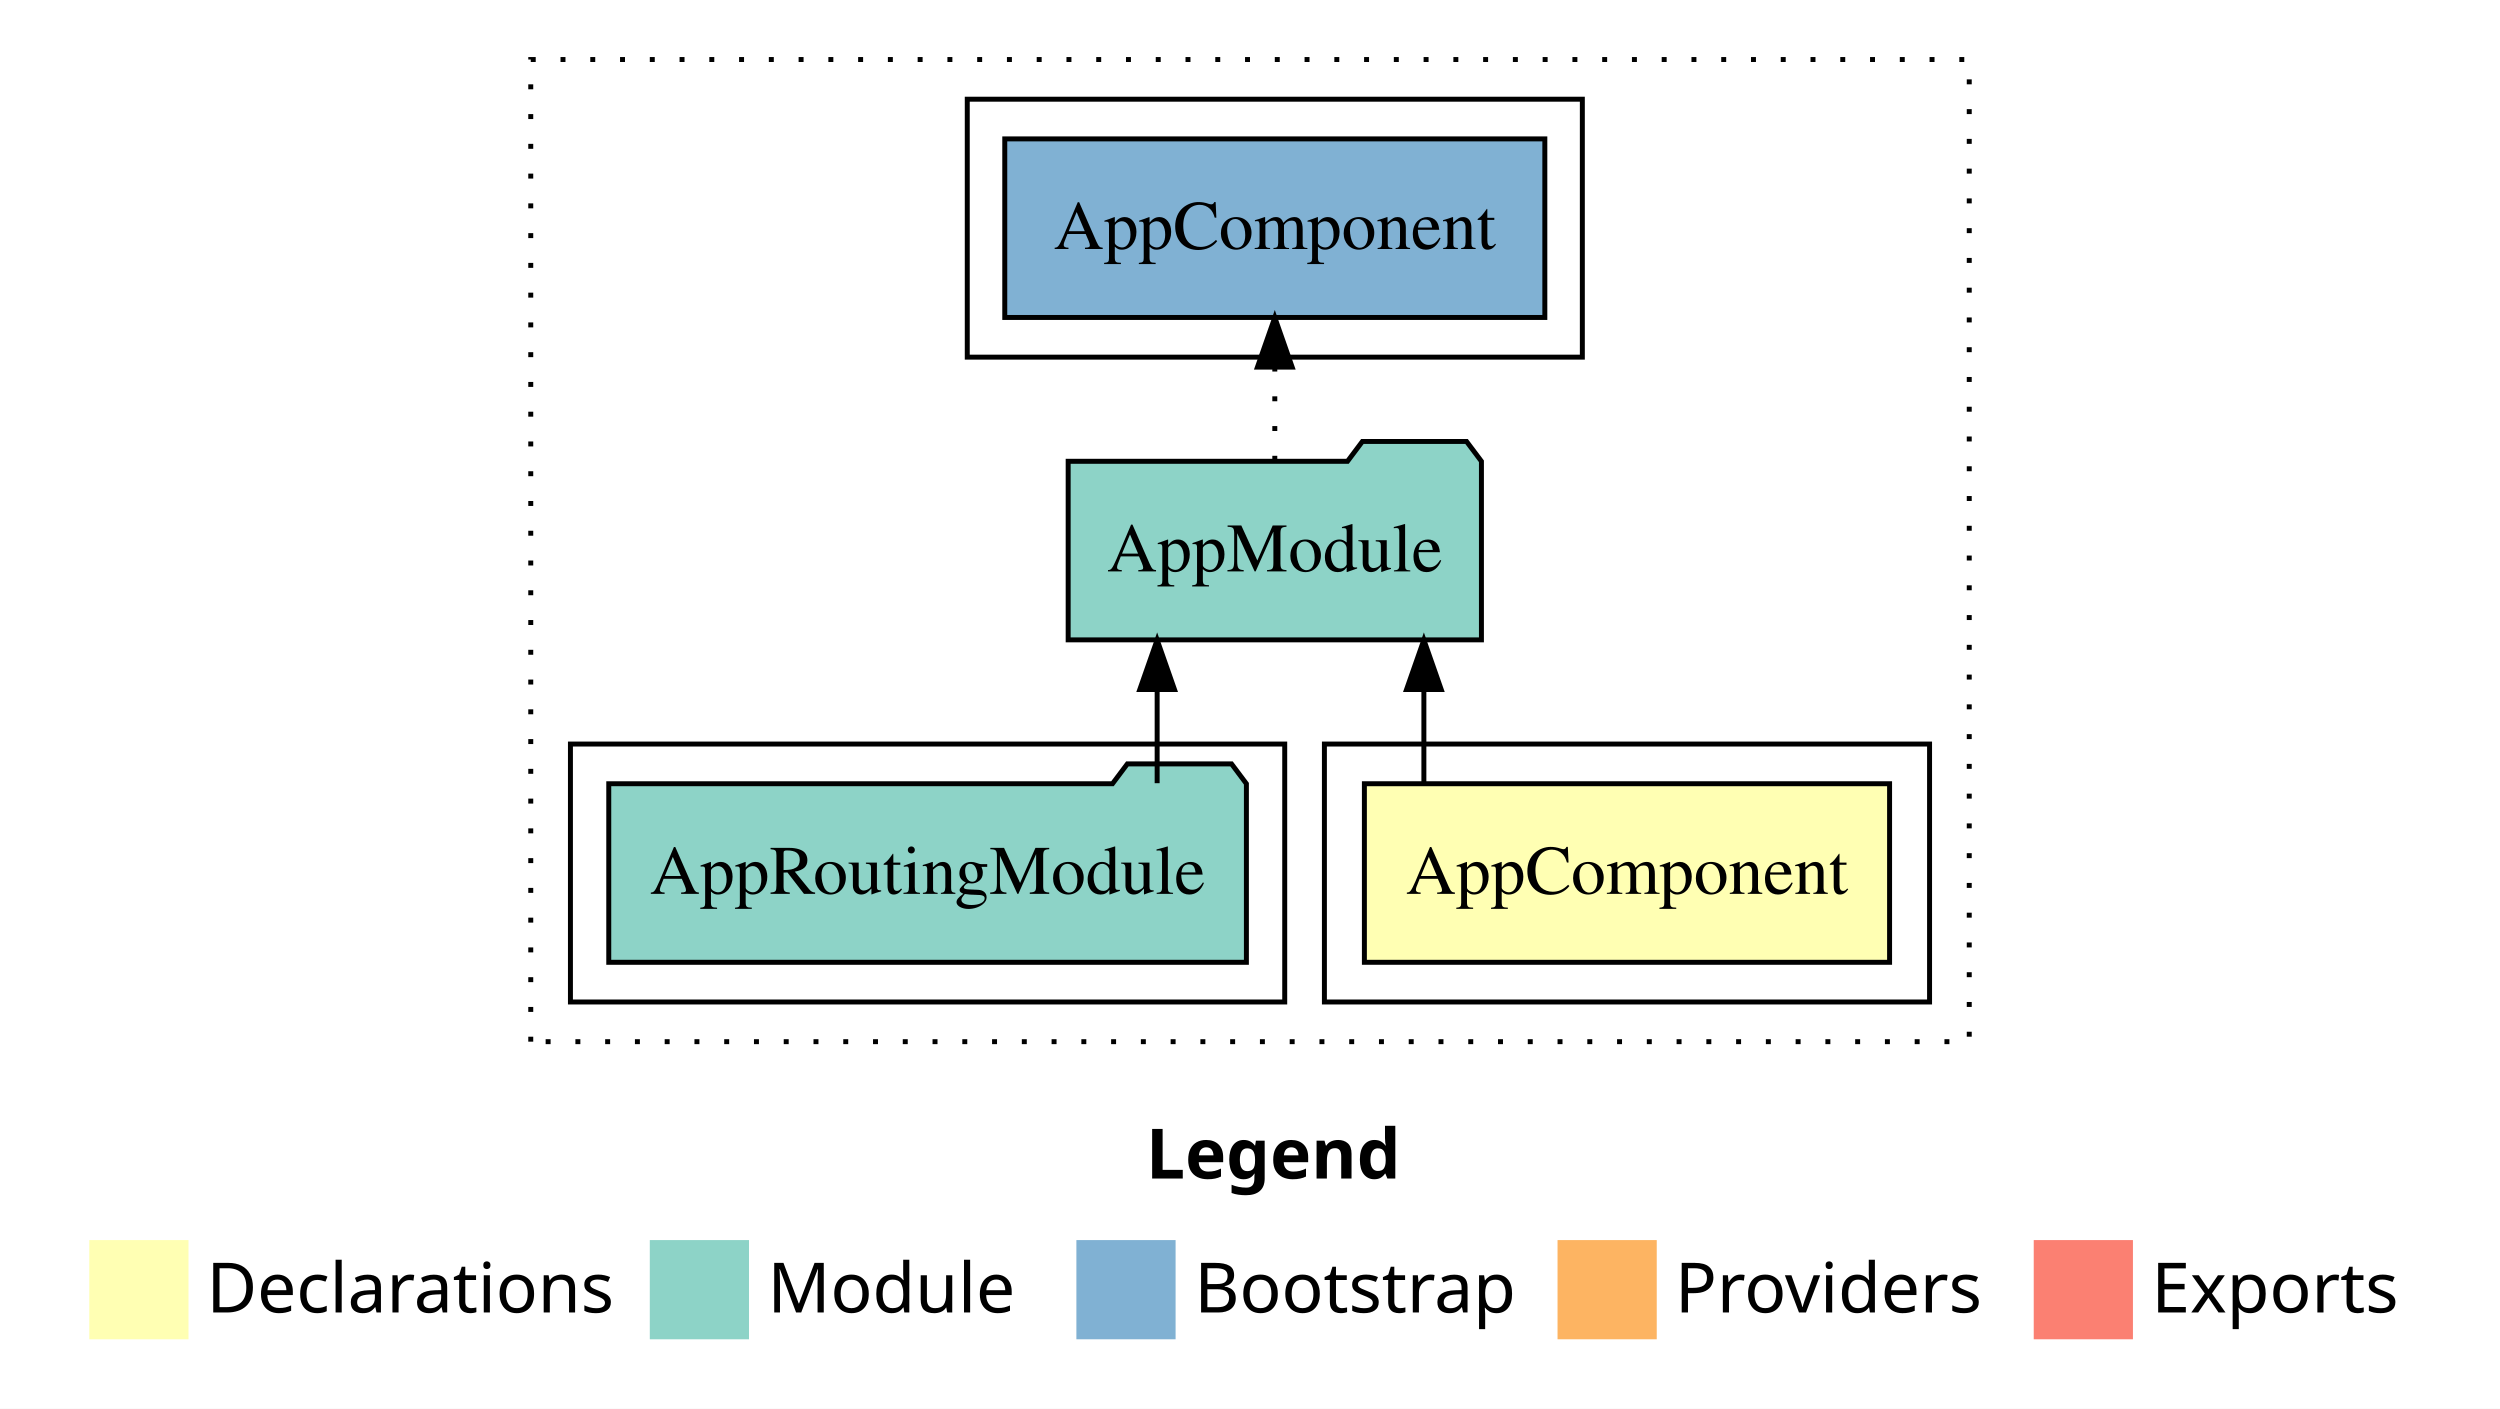
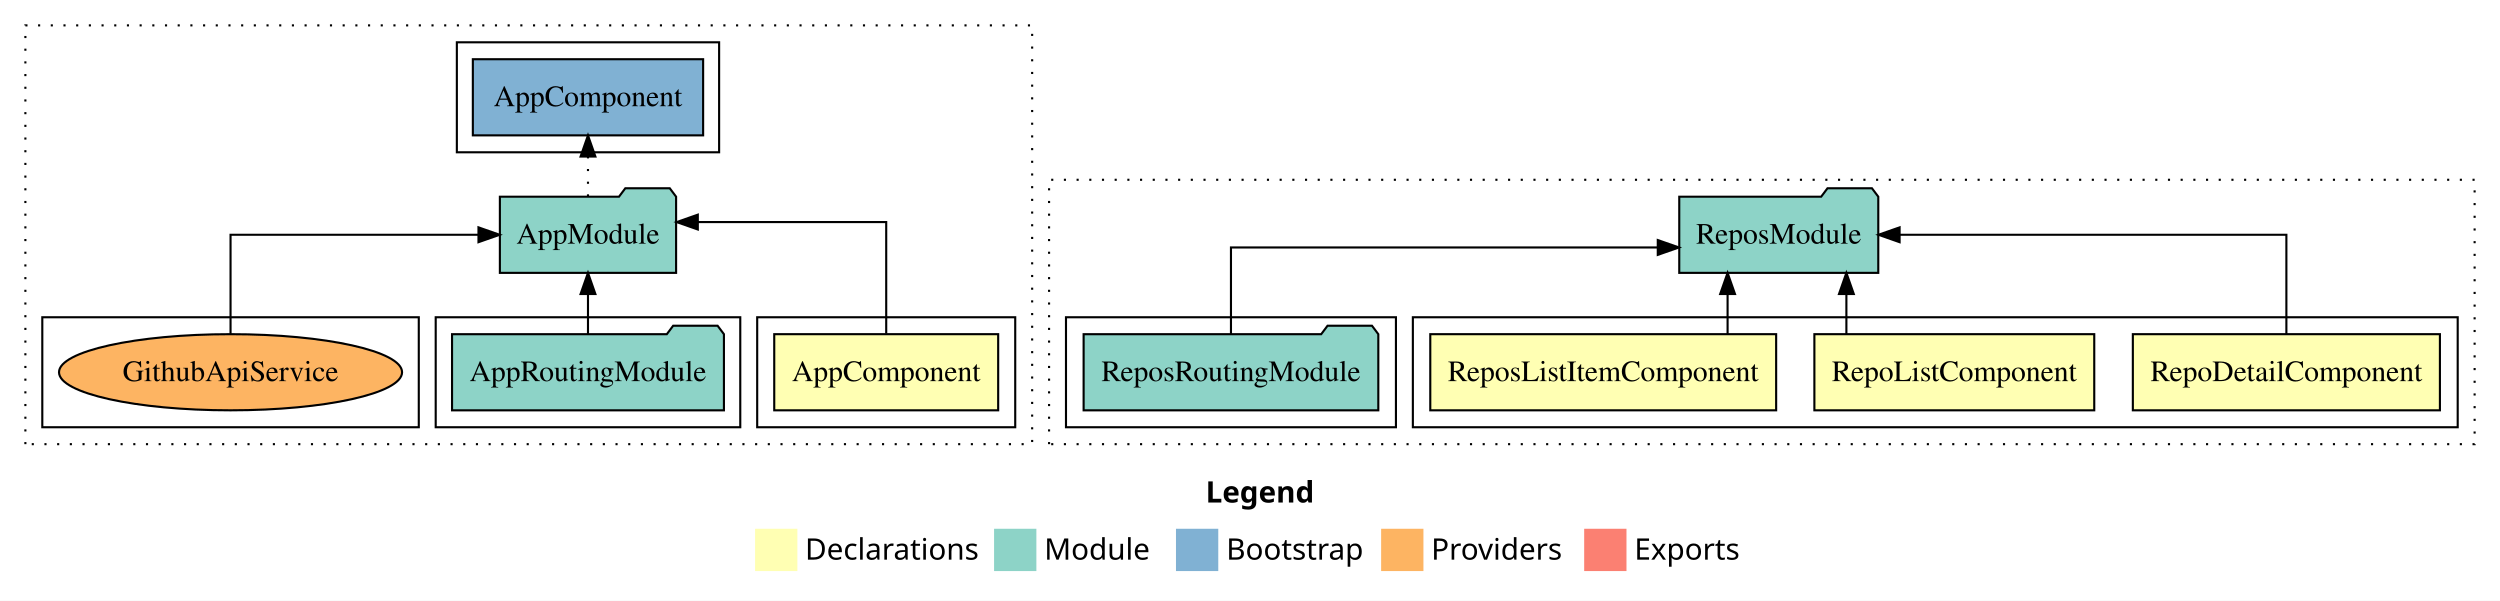
- <svg xmlns="http://www.w3.org/2000/svg" width="504pt" height="284pt" viewBox="0.00 0.00 504.00 284.00">
+ <svg xmlns="http://www.w3.org/2000/svg" width="1182pt" height="284pt" viewBox="0.00 0.00 1182.00 284.00">
  <g id="graph0" class="graph" transform="scale(1 1) rotate(0) translate(4 280)">
-     <polygon fill="#ffffff" stroke="transparent" points="-4,4 -4,-280 500,-280 500,4 -4,4" />
-     <text text-anchor="start" x="227.009" y="-42.4" font-family="sans-serif" font-weight="bold" font-size="14.00" fill="#000000">Legend</text>
-     <polygon fill="#ffffb3" stroke="transparent" points="14,-10 14,-30 34,-30 34,-10 14,-10" />
-     <text text-anchor="start" x="37.629" y="-15.4" font-family="sans-serif" font-size="14.00" fill="#000000">  Declarations</text>
-     <polygon fill="#8dd3c7" stroke="transparent" points="127,-10 127,-30 147,-30 147,-10 127,-10" />
-     <text text-anchor="start" x="150.725" y="-15.4" font-family="sans-serif" font-size="14.00" fill="#000000">  Module</text>
-     <polygon fill="#80b1d3" stroke="transparent" points="213,-10 213,-30 233,-30 233,-10 213,-10" />
-     <text text-anchor="start" x="236.781" y="-15.4" font-family="sans-serif" font-size="14.00" fill="#000000">  Bootstrap</text>
-     <polygon fill="#fdb462" stroke="transparent" points="310,-10 310,-30 330,-30 330,-10 310,-10" />
-     <text text-anchor="start" x="333.673" y="-15.4" font-family="sans-serif" font-size="14.00" fill="#000000">  Providers</text>
-     <polygon fill="#fb8072" stroke="transparent" points="406,-10 406,-30 426,-30 426,-10 406,-10" />
-     <text text-anchor="start" x="429.726" y="-15.4" font-family="sans-serif" font-size="14.00" fill="#000000">  Exports</text>
+     <polygon fill="#ffffff" stroke="transparent" points="-4,4 -4,-280 1178,-280 1178,4 -4,4" />
+     <text text-anchor="start" x="566.009" y="-42.4" font-family="sans-serif" font-weight="bold" font-size="14.00" fill="#000000">Legend</text>
+     <polygon fill="#ffffb3" stroke="transparent" points="353,-10 353,-30 373,-30 373,-10 353,-10" />
+     <text text-anchor="start" x="376.629" y="-15.4" font-family="sans-serif" font-size="14.00" fill="#000000">  Declarations</text>
+     <polygon fill="#8dd3c7" stroke="transparent" points="466,-10 466,-30 486,-30 486,-10 466,-10" />
+     <text text-anchor="start" x="489.725" y="-15.4" font-family="sans-serif" font-size="14.00" fill="#000000">  Module</text>
+     <polygon fill="#80b1d3" stroke="transparent" points="552,-10 552,-30 572,-30 572,-10 552,-10" />
+     <text text-anchor="start" x="575.781" y="-15.4" font-family="sans-serif" font-size="14.00" fill="#000000">  Bootstrap</text>
+     <polygon fill="#fdb462" stroke="transparent" points="649,-10 649,-30 669,-30 669,-10 649,-10" />
+     <text text-anchor="start" x="672.673" y="-15.4" font-family="sans-serif" font-size="14.00" fill="#000000">  Providers</text>
+     <polygon fill="#fb8072" stroke="transparent" points="745,-10 745,-30 765,-30 765,-10 745,-10" />
+     <text text-anchor="start" x="768.726" y="-15.4" font-family="sans-serif" font-size="14.00" fill="#000000">  Exports</text>
    <g id="clust1" class="cluster">
-       <polygon fill="none" stroke="#000000" stroke-dasharray="1,5" points="103,-70 103,-268 393,-268 393,-70 103,-70" />
+       <polygon fill="none" stroke="#000000" stroke-dasharray="1,5" points="8,-70 8,-268 484,-268 484,-70 8,-70" />
    </g>
    <g id="clust2" class="cluster">
-       <polygon fill="none" stroke="#000000" points="263,-78 263,-130 385,-130 385,-78 263,-78" />
+       <polygon fill="none" stroke="#000000" points="354,-78 354,-130 476,-130 476,-78 354,-78" />
    </g>
    <g id="clust4" class="cluster">
-       <polygon fill="none" stroke="#000000" points="111,-78 111,-130 255,-130 255,-78 111,-78" />
+       <polygon fill="none" stroke="#000000" points="202,-78 202,-130 346,-130 346,-78 202,-78" />
    </g>
    <g id="clust6" class="cluster">
-       <polygon fill="none" stroke="#000000" points="191,-208 191,-260 315,-260 315,-208 191,-208" />
+       <polygon fill="none" stroke="#000000" points="212,-208 212,-260 336,-260 336,-208 212,-208" />
+     </g>
+     <g id="clust7" class="cluster">
+       <polygon fill="none" stroke="#000000" points="16,-78 16,-130 194,-130 194,-78 16,-78" />
+     </g>
+     <g id="clust14" class="cluster">
+       <polygon fill="none" stroke="#000000" stroke-dasharray="1,5" points="492,-70 492,-195 1166,-195 1166,-70 492,-70" />
+     </g>
+     <g id="clust15" class="cluster">
+       <polygon fill="none" stroke="#000000" points="664,-78 664,-130 1158,-130 1158,-78 664,-78" />
+     </g>
+     <g id="clust19" class="cluster">
+       <polygon fill="none" stroke="#000000" points="500,-78 500,-130 656,-130 656,-78 500,-78" />
    </g>
    <g id="node1" class="node">
-       <polygon fill="#ffffb3" stroke="#000000" points="376.94,-122 271.06,-122 271.06,-86 376.94,-86 376.94,-122" />
-       <text text-anchor="middle" x="324" y="-99.8" font-family="Times,serif" font-size="14.00" fill="#000000">AppComponent</text>
+       <polygon fill="#ffffb3" stroke="#000000" points="467.94,-122 362.06,-122 362.06,-86 467.94,-86 467.94,-122" />
+       <text text-anchor="middle" x="415" y="-99.8" font-family="Times,serif" font-size="14.00" fill="#000000">AppComponent</text>
    </g>
    <g id="node2" class="node">
-       <polygon fill="#8dd3c7" stroke="#000000" points="294.657,-187 291.657,-191 270.657,-191 267.657,-187 211.343,-187 211.343,-151 294.657,-151 294.657,-187" />
-       <text text-anchor="middle" x="253" y="-164.8" font-family="Times,serif" font-size="14.00" fill="#000000">AppModule</text>
+       <polygon fill="#8dd3c7" stroke="#000000" points="315.657,-187 312.657,-191 291.657,-191 288.657,-187 232.343,-187 232.343,-151 315.657,-151 315.657,-187" />
+       <text text-anchor="middle" x="274" y="-164.8" font-family="Times,serif" font-size="14.00" fill="#000000">AppModule</text>
    </g>
    <g id="edge1" class="edge">
-       <path fill="none" stroke="#000000" d="M283.054,-122.106C283.054,-122.106 283.054,-140.991 283.054,-140.991" />
-       <polygon fill="#000000" stroke="#000000" points="279.554,-140.991 283.054,-150.991 286.554,-140.991 279.554,-140.991" />
+       <path fill="none" stroke="#000000" d="M415,-122.284C415,-143.321 415,-175 415,-175 415,-175 325.923,-175 325.923,-175" />
+       <polygon fill="#000000" stroke="#000000" points="325.923,-171.5 315.923,-175 325.923,-178.5 325.923,-171.5" />
    </g>
    <g id="node4" class="node">
-       <polygon fill="#80b1d3" stroke="#000000" points="307.439,-252 198.561,-252 198.561,-216 307.439,-216 307.439,-252" />
-       <text text-anchor="middle" x="253" y="-229.8" font-family="Times,serif" font-size="14.00" fill="#000000">AppComponent </text>
+       <polygon fill="#80b1d3" stroke="#000000" points="328.439,-252 219.561,-252 219.561,-216 328.439,-216 328.439,-252" />
+       <text text-anchor="middle" x="274" y="-229.8" font-family="Times,serif" font-size="14.00" fill="#000000">AppComponent </text>
    </g>
    <g id="edge3" class="edge">
-       <path fill="none" stroke="#000000" stroke-dasharray="1,5" d="M253,-187.106C253,-187.106 253,-205.991 253,-205.991" />
-       <polygon fill="#000000" stroke="#000000" points="249.5,-205.991 253,-215.991 256.5,-205.991 249.5,-205.991" />
+       <path fill="none" stroke="#000000" stroke-dasharray="1,5" d="M274,-187.106C274,-187.106 274,-205.991 274,-205.991" />
+       <polygon fill="#000000" stroke="#000000" points="270.5,-205.991 274,-215.991 277.5,-205.991 270.5,-205.991" />
    </g>
    <g id="node3" class="node">
-       <polygon fill="#8dd3c7" stroke="#000000" points="247.274,-122 244.274,-126 223.274,-126 220.274,-122 118.726,-122 118.726,-86 247.274,-86 247.274,-122" />
-       <text text-anchor="middle" x="183" y="-99.8" font-family="Times,serif" font-size="14.00" fill="#000000">AppRoutingModule</text>
+       <polygon fill="#8dd3c7" stroke="#000000" points="338.274,-122 335.274,-126 314.274,-126 311.274,-122 209.726,-122 209.726,-86 338.274,-86 338.274,-122" />
+       <text text-anchor="middle" x="274" y="-99.8" font-family="Times,serif" font-size="14.00" fill="#000000">AppRoutingModule</text>
    </g>
    <g id="edge2" class="edge">
-       <path fill="none" stroke="#000000" d="M229.28,-122.106C229.28,-122.106 229.28,-140.991 229.28,-140.991" />
-       <polygon fill="#000000" stroke="#000000" points="225.78,-140.991 229.28,-150.991 232.78,-140.991 225.78,-140.991" />
+       <path fill="none" stroke="#000000" d="M274,-122.106C274,-122.106 274,-140.991 274,-140.991" />
+       <polygon fill="#000000" stroke="#000000" points="270.5,-140.991 274,-150.991 277.5,-140.991 270.5,-140.991" />
+     </g>
+     <g id="node5" class="node">
+       <ellipse fill="#fdb462" stroke="#000000" cx="105" cy="-104" rx="81.099" ry="18" />
+       <text text-anchor="middle" x="105" y="-99.8" font-family="Times,serif" font-size="14.00" fill="#000000">GithubApiService</text>
+     </g>
+     <g id="edge4" class="edge">
+       <path fill="none" stroke="#000000" d="M105,-122.106C105,-141.339 105,-169 105,-169 105,-169 222.225,-169 222.225,-169" />
+       <polygon fill="#000000" stroke="#000000" points="222.225,-172.5 232.225,-169 222.225,-165.5 222.225,-172.5" />
+     </g>
+     <g id="node6" class="node">
+       <polygon fill="#ffffb3" stroke="#000000" points="1149.591,-122 1004.409,-122 1004.409,-86 1149.591,-86 1149.591,-122" />
+       <text text-anchor="middle" x="1077" y="-99.8" font-family="Times,serif" font-size="14.00" fill="#000000">RepoDetailComponent</text>
+     </g>
+     <g id="node9" class="node">
+       <polygon fill="#8dd3c7" stroke="#000000" points="884.047,-187 881.047,-191 860.047,-191 857.047,-187 789.953,-187 789.953,-151 884.047,-151 884.047,-187" />
+       <text text-anchor="middle" x="837" y="-164.8" font-family="Times,serif" font-size="14.00" fill="#000000">ReposModule</text>
+     </g>
+     <g id="edge5" class="edge">
+       <path fill="none" stroke="#000000" d="M1077,-122.106C1077,-141.339 1077,-169 1077,-169 1077,-169 894.13,-169 894.13,-169" />
+       <polygon fill="#000000" stroke="#000000" points="894.13,-165.5 884.13,-169 894.13,-172.5 894.13,-165.5" />
+     </g>
+     <g id="node7" class="node">
+       <polygon fill="#ffffb3" stroke="#000000" points="986.162,-122 853.838,-122 853.838,-86 986.162,-86 986.162,-122" />
+       <text text-anchor="middle" x="920" y="-99.8" font-family="Times,serif" font-size="14.00" fill="#000000">RepoListComponent</text>
+     </g>
+     <g id="edge6" class="edge">
+       <path fill="none" stroke="#000000" d="M868.971,-122.106C868.971,-122.106 868.971,-140.991 868.971,-140.991" />
+       <polygon fill="#000000" stroke="#000000" points="865.471,-140.991 868.971,-150.991 872.471,-140.991 865.471,-140.991" />
+     </g>
+     <g id="node8" class="node">
+       <polygon fill="#ffffb3" stroke="#000000" points="835.763,-122 672.237,-122 672.237,-86 835.763,-86 835.763,-122" />
+       <text text-anchor="middle" x="754" y="-99.8" font-family="Times,serif" font-size="14.00" fill="#000000">ReposListItemComponent</text>
+     </g>
+     <g id="edge7" class="edge">
+       <path fill="none" stroke="#000000" d="M812.804,-122.106C812.804,-122.106 812.804,-140.991 812.804,-140.991" />
+       <polygon fill="#000000" stroke="#000000" points="809.304,-140.991 812.804,-150.991 816.304,-140.991 809.304,-140.991" />
+     </g>
+     <g id="node10" class="node">
+       <polygon fill="#8dd3c7" stroke="#000000" points="647.664,-122 644.664,-126 623.664,-126 620.664,-122 508.336,-122 508.336,-86 647.664,-86 647.664,-122" />
+       <text text-anchor="middle" x="578" y="-99.8" font-family="Times,serif" font-size="14.00" fill="#000000">ReposRoutingModule</text>
+     </g>
+     <g id="edge8" class="edge">
+       <path fill="none" stroke="#000000" d="M578,-122.022C578,-139.373 578,-163 578,-163 578,-163 779.797,-163 779.797,-163" />
+       <polygon fill="#000000" stroke="#000000" points="779.797,-166.5 789.797,-163 779.797,-159.5 779.797,-166.5" />
    </g>
  </g>
</svg>
